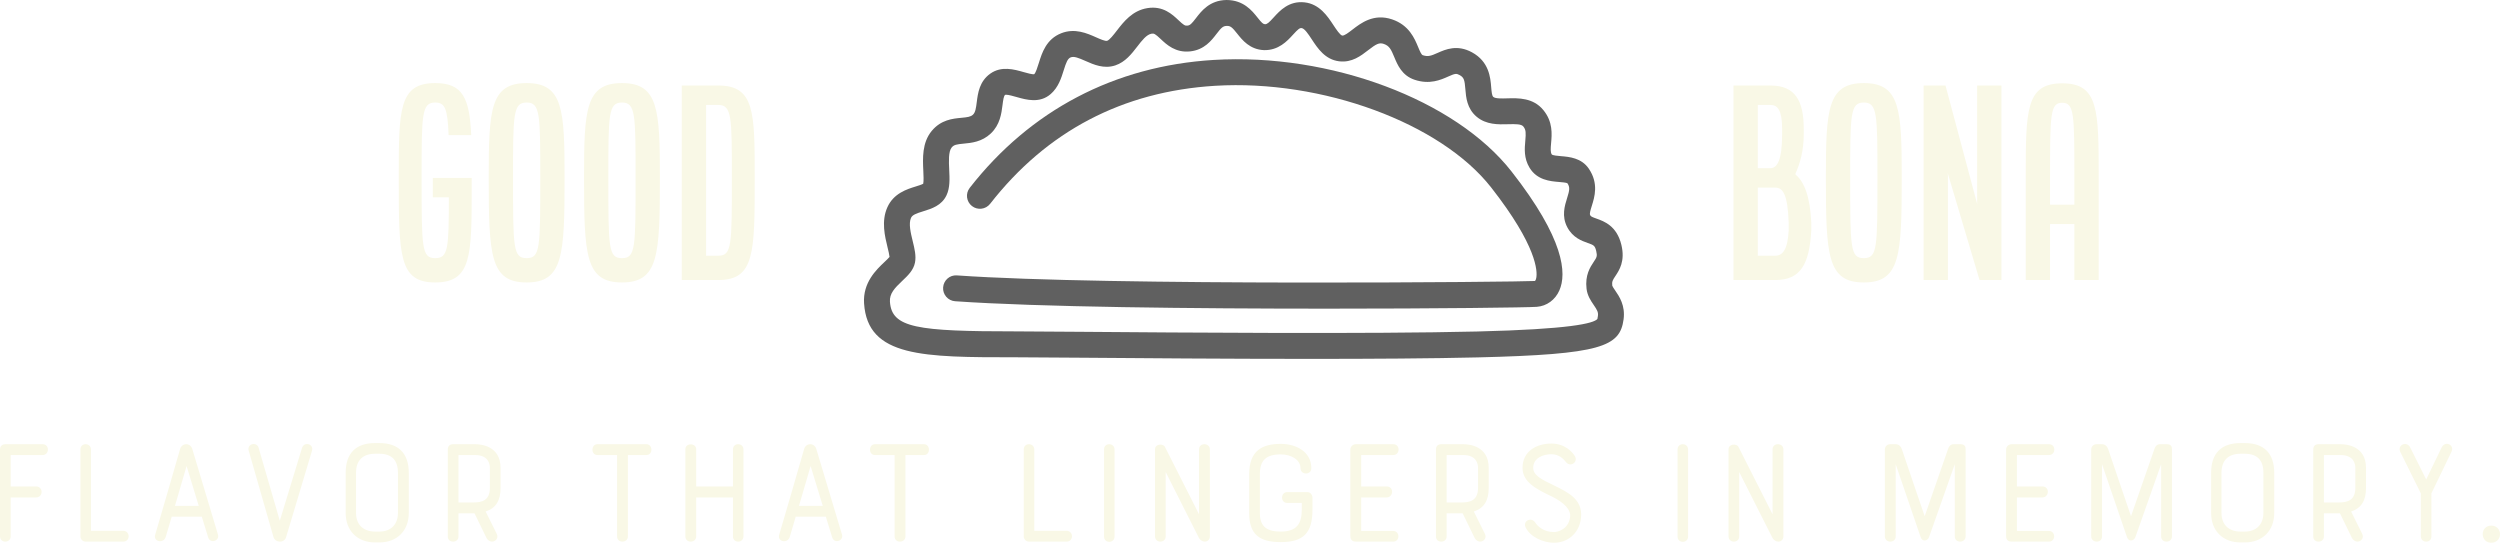
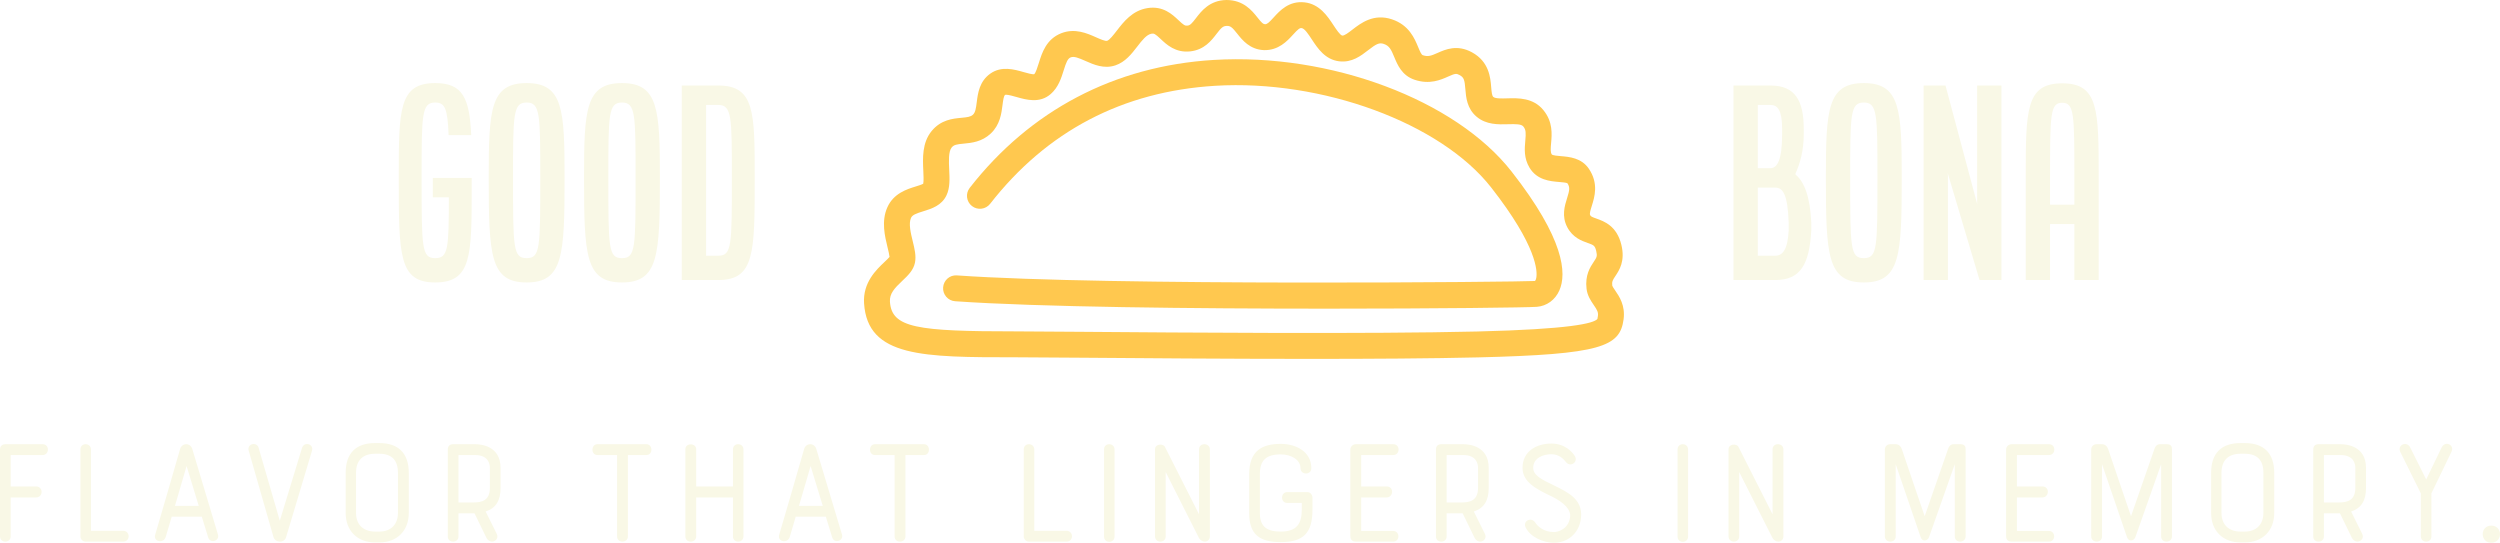
<svg xmlns="http://www.w3.org/2000/svg" width="481" height="104.426" viewBox="0 0 451.403 98" class="looka-1j8o68f">
  <defs id="SvgjsDefs16348" />
  <g id="SvgjsG16349" featurekey="sloganFeature-0" transform="matrix(1.461039,0,0,1.461039,-3.711038,69.4513)" fill="#f9f8e6">
    <path d="M2.54 18.76 l0 -10.76 c0 -0.48 0.38 -0.64 0.66 -0.64 l4.6 0 c0.44 0 0.66 0.32 0.66 0.66 s-0.22 0.68 -0.66 0.68 l-3.94 0 l0 3.88 l3.14 0 c0.44 0 0.68 0.34 0.68 0.68 s-0.24 0.68 -0.68 0.68 l-3.14 0 l0 4.82 c0 0.42 -0.34 0.64 -0.66 0.64 c-0.34 0 -0.66 -0.22 -0.66 -0.64 z M12.48 18.76 l0 -10.76 c0 -0.42 0.32 -0.64 0.64 -0.64 s0.66 0.22 0.66 0.64 l0 10.06 l3.98 0 c0.44 0 0.68 0.34 0.68 0.68 s-0.24 0.66 -0.68 0.66 l-4.62 0 c-0.4 0 -0.66 -0.32 -0.66 -0.64 z M28.26 18.86 l-0.78 -2.54 l-3.72 0 l-0.74 2.5 c-0.26 0.86 -1.58 0.6 -1.3 -0.28 c1.04 -3.5 2.06 -7.06 3.08 -10.6 c0.12 -0.38 0.44 -0.58 0.76 -0.58 c0.3 0 0.62 0.2 0.74 0.58 l3.18 10.6 c0.22 0.76 -0.96 1.18 -1.22 0.32 z M25.6 10.06 l-1.44 4.92 l2.94 0 c-0.5 -1.68 -0.96 -3.12 -1.5 -4.92 z M34.5 7.8 l2.62 9.02 l2.74 -8.98 c0.26 -0.86 1.48 -0.52 1.24 0.32 l-3.2 10.68 c-0.1 0.36 -0.42 0.56 -0.76 0.56 s-0.7 -0.2 -0.8 -0.56 l-3.06 -10.66 c-0.26 -0.9 1 -1.16 1.22 -0.38 z M45.26 15.86 l0 -4.96 c0 -2.4 1.24 -3.68 3.64 -3.68 l0.52 0 c2.38 0 3.64 1.28 3.64 3.68 l0 4.96 c0 2.2 -1.46 3.64 -3.64 3.64 l-0.52 0 c-2.22 0 -3.64 -1.46 -3.64 -3.64 z M48.9 18.16 l0.52 0 c1.44 0 2.3 -0.9 2.3 -2.3 l0 -4.96 c0 -1.56 -0.76 -2.36 -2.3 -2.36 l-0.52 0 c-1.52 0 -2.36 0.82 -2.36 2.36 l0 4.96 c0 1.46 0.92 2.3 2.36 2.3 z M59.2 15.9 l0 2.86 c0 0.44 -0.34 0.64 -0.66 0.64 c-0.34 0 -0.66 -0.2 -0.66 -0.64 l0 -10.74 c0 -0.4 0.22 -0.66 0.66 -0.66 l2.7 0 c0.76 0 3.16 0.22 3.16 2.92 l0 2.5 c0 1.52 -0.56 2.48 -1.84 2.9 l1.36 2.74 c0.28 0.54 -0.14 0.98 -0.58 0.98 c-0.24 0 -0.54 -0.16 -0.7 -0.5 l-1.46 -3 l-1.98 0 z M63.08 12.78 l0 -2.5 c0 -0.48 -0.18 -1.58 -1.84 -1.58 l-2.04 0 l0 5.86 l1.86 0 c0.98 0 2.02 -0.22 2.02 -1.78 z M76.38 7.36 l6.04 0 c0.42 0 0.62 0.34 0.62 0.68 s-0.2 0.66 -0.62 0.66 l-2.28 0 l0 10.06 c0 0.42 -0.34 0.64 -0.68 0.64 s-0.66 -0.22 -0.66 -0.64 l0 -10.06 l-2.42 0 c-0.42 0 -0.62 -0.32 -0.62 -0.66 s0.2 -0.68 0.62 -0.68 z M87.24 18.76 l0 -10.76 c0 -0.42 0.32 -0.62 0.66 -0.62 s0.68 0.2 0.68 0.62 l0 4.58 l4.54 0 l0 -4.58 c0 -0.42 0.32 -0.64 0.64 -0.64 s0.66 0.22 0.66 0.64 l0 10.76 c0 0.42 -0.34 0.64 -0.66 0.64 s-0.64 -0.22 -0.64 -0.64 l0 -4.82 l-4.54 0 l0 4.82 c0 0.42 -0.34 0.64 -0.68 0.64 s-0.66 -0.22 -0.66 -0.64 z M105.38 18.86 l-0.78 -2.54 l-3.72 0 l-0.74 2.5 c-0.26 0.86 -1.58 0.6 -1.3 -0.28 c1.04 -3.5 2.06 -7.06 3.08 -10.6 c0.12 -0.38 0.44 -0.58 0.76 -0.58 c0.3 0 0.62 0.2 0.74 0.58 l3.18 10.6 c0.22 0.76 -0.96 1.18 -1.22 0.32 z M102.72 10.06 l-1.44 4.92 l2.94 0 c-0.5 -1.68 -0.96 -3.12 -1.5 -4.92 z M110.68 7.36 l6.04 0 c0.42 0 0.62 0.34 0.62 0.68 s-0.2 0.66 -0.62 0.66 l-2.28 0 l0 10.06 c0 0.42 -0.34 0.64 -0.68 0.64 s-0.66 -0.22 -0.66 -0.64 l0 -10.06 l-2.42 0 c-0.42 0 -0.62 -0.32 -0.62 -0.66 s0.2 -0.68 0.62 -0.68 z M129.06 18.76 l0 -10.76 c0 -0.42 0.32 -0.64 0.64 -0.64 s0.66 0.22 0.66 0.64 l0 10.06 l3.98 0 c0.44 0 0.68 0.34 0.68 0.68 s-0.24 0.66 -0.68 0.66 l-4.62 0 c-0.4 0 -0.66 -0.32 -0.66 -0.64 z M138.98 18.78 l0 -10.78 c0 -0.42 0.32 -0.64 0.64 -0.64 s0.66 0.22 0.66 0.64 l0 10.78 c0 0.86 -1.3 0.86 -1.3 0 z M152.06 8 l0 10.76 c0 0.42 -0.32 0.64 -0.64 0.64 c-0.24 0 -0.56 -0.18 -0.7 -0.44 c-1.5 -2.94 -2.62 -5.2 -4.12 -8.16 l0 7.96 c0 0.42 -0.32 0.64 -0.66 0.64 c-0.32 0 -0.66 -0.22 -0.66 -0.64 l0 -10.76 c0 -0.7 1 -0.74 1.22 -0.32 l4.22 8.34 l0 -8.02 c0 -0.42 0.32 -0.64 0.66 -0.64 s0.68 0.22 0.68 0.64 z M156.92 15.88 l0 -4.82 c0 -2.88 1.58 -3.74 3.9 -3.74 c1.92 0 3.78 0.98 3.78 3 c0 0.44 -0.32 0.66 -0.66 0.66 s-0.68 -0.22 -0.68 -0.66 c0 -1.02 -1.12 -1.7 -2.44 -1.7 c-1.82 0 -2.58 0.74 -2.58 2.44 l0 4.82 c0 1.74 0.96 2.28 2.58 2.28 c1.92 0 2.6 -0.92 2.6 -2.7 l0 -0.84 l-1.8 0 c-0.42 0 -0.64 -0.32 -0.64 -0.66 s0.22 -0.68 0.64 -0.68 l2.5 0 c0.4 0 0.62 0.4 0.62 0.68 l0 1.5 c0 2.88 -1.12 4 -3.92 4 c-2.64 0 -3.9 -0.96 -3.9 -3.58 z M169.42 18.7 l0 -10.64 c0 -0.46 0.36 -0.7 0.7 -0.7 l4.6 0 c0.44 0 0.66 0.32 0.66 0.66 s-0.22 0.68 -0.66 0.68 l-3.96 0 l0 3.88 l3.14 0 c0.46 0 0.68 0.32 0.68 0.66 s-0.24 0.7 -0.68 0.7 l-3.14 0 l0 4.14 l3.96 0 c0.42 0 0.64 0.34 0.64 0.66 c0 0.34 -0.22 0.66 -0.64 0.66 l-4.6 0 c-0.34 0 -0.7 -0.12 -0.7 -0.7 z M181.32 15.9 l0 2.86 c0 0.44 -0.34 0.64 -0.66 0.64 c-0.34 0 -0.66 -0.2 -0.66 -0.64 l0 -10.74 c0 -0.4 0.22 -0.66 0.66 -0.66 l2.7 0 c0.76 0 3.16 0.22 3.16 2.92 l0 2.5 c0 1.52 -0.56 2.48 -1.84 2.9 l1.36 2.74 c0.28 0.54 -0.14 0.98 -0.58 0.98 c-0.24 0 -0.54 -0.16 -0.7 -0.5 l-1.46 -3 l-1.98 0 z M185.2 12.78 l0 -2.5 c0 -0.48 -0.18 -1.58 -1.84 -1.58 l-2.04 0 l0 5.86 l1.86 0 c0.98 0 2.02 -0.22 2.02 -1.78 z M191.1 17.68 c-0.44 -0.82 0.68 -1.42 1.2 -0.6 c0.26 0.42 1.04 1.14 2.28 1.14 c0.52 0 1.82 -0.38 2 -1.86 c0.12 -0.9 -0.74 -1.78 -2.22 -2.52 c-2.08 -0.98 -3.66 -1.84 -3.66 -3.56 c0 -2.04 1.72 -3 3.56 -3 c1.66 0 2.58 1.02 2.9 1.54 c0.46 0.74 -0.54 1.46 -1.1 0.74 c-0.28 -0.36 -0.82 -0.96 -1.8 -0.96 c-1.1 0 -2.24 0.52 -2.24 1.68 c0 0.92 1.02 1.44 2.54 2.16 c1.78 0.88 3.64 1.74 3.36 4.08 c-0.22 1.84 -1.62 3.02 -3.34 3.02 c-1.3 0 -2.9 -0.7 -3.48 -1.86 z M209.86 18.78 l0 -10.78 c0 -0.42 0.32 -0.64 0.64 -0.64 s0.66 0.22 0.66 0.64 l0 10.78 c0 0.86 -1.3 0.86 -1.3 0 z M222.94 8 l0 10.76 c0 0.42 -0.32 0.64 -0.64 0.64 c-0.24 0 -0.56 -0.18 -0.7 -0.44 c-1.5 -2.94 -2.62 -5.2 -4.12 -8.16 l0 7.96 c0 0.42 -0.32 0.64 -0.66 0.64 c-0.32 0 -0.66 -0.22 -0.66 -0.64 l0 -10.76 c0 -0.7 1 -0.74 1.22 -0.32 l4.22 8.34 l0 -8.02 c0 -0.42 0.32 -0.64 0.66 -0.64 s0.68 0.22 0.68 0.64 z M244.12 18.76 l0 -8.92 l-3.18 9 c-0.18 0.5 -0.84 0.62 -1.04 0 l-3.08 -9 l0 8.92 c0 0.42 -0.32 0.64 -0.66 0.64 s-0.68 -0.22 -0.68 -0.64 l0 -10.74 c0 -0.38 0.28 -0.66 0.68 -0.66 l0.64 0 c0.44 0 0.68 0.32 0.78 0.62 c0.96 2.86 1.84 5.4 2.82 8.28 l2.9 -8.34 c0.1 -0.28 0.28 -0.56 0.7 -0.56 l0.8 0 c0.58 0 0.66 0.32 0.66 0.64 l0 10.76 c0 0.42 -0.34 0.64 -0.68 0.64 s-0.66 -0.22 -0.66 -0.64 z  M250.46 18.7 l0 -10.64 c0 -0.46 0.36 -0.7 0.7 -0.7 l4.6 0 c0.44 0 0.66 0.32 0.66 0.66 s-0.22 0.68 -0.66 0.68 l-3.96 0 l0 3.88 l3.14 0 c0.46 0 0.68 0.32 0.68 0.66 s-0.24 0.7 -0.68 0.7 l-3.14 0 l0 4.14 l3.96 0 c0.42 0 0.64 0.34 0.64 0.66 c0 0.34 -0.22 0.66 -0.64 0.66 l-4.6 0 c-0.34 0 -0.7 -0.12 -0.7 -0.7 z M269.62 18.76 l0 -8.92 l-3.18 9 c-0.18 0.5 -0.84 0.62 -1.04 0 l-3.08 -9 l0 8.92 c0 0.42 -0.32 0.64 -0.66 0.64 s-0.68 -0.22 -0.68 -0.64 l0 -10.74 c0 -0.38 0.28 -0.66 0.68 -0.66 l0.64 0 c0.44 0 0.68 0.32 0.78 0.62 c0.96 2.86 1.84 5.4 2.82 8.28 l2.9 -8.34 c0.1 -0.28 0.28 -0.56 0.7 -0.56 l0.8 0 c0.58 0 0.66 0.32 0.66 0.64 l0 10.76 c0 0.42 -0.34 0.64 -0.68 0.64 s-0.66 -0.22 -0.66 -0.64 z  M275.8 15.86 l0 -4.96 c0 -2.4 1.24 -3.68 3.64 -3.68 l0.52 0 c2.38 0 3.64 1.28 3.64 3.68 l0 4.96 c0 2.2 -1.46 3.64 -3.64 3.64 l-0.52 0 c-2.22 0 -3.64 -1.46 -3.64 -3.64 z M279.44 18.16 l0.52 0 c1.44 0 2.3 -0.9 2.3 -2.3 l0 -4.96 c0 -1.56 -0.76 -2.36 -2.3 -2.36 l-0.52 0 c-1.52 0 -2.36 0.82 -2.36 2.36 l0 4.96 c0 1.46 0.92 2.3 2.36 2.3 z M289.74 15.9 l0 2.86 c0 0.44 -0.34 0.64 -0.66 0.64 c-0.34 0 -0.66 -0.2 -0.66 -0.64 l0 -10.74 c0 -0.4 0.22 -0.66 0.66 -0.66 l2.7 0 c0.76 0 3.16 0.22 3.16 2.92 l0 2.5 c0 1.52 -0.56 2.48 -1.84 2.9 l1.36 2.74 c0.28 0.54 -0.14 0.98 -0.58 0.98 c-0.24 0 -0.54 -0.16 -0.7 -0.5 l-1.46 -3 l-1.98 0 z M293.62 12.78 l0 -2.5 c0 -0.48 -0.18 -1.58 -1.84 -1.58 l-2.04 0 l0 5.86 l1.86 0 c0.98 0 2.02 -0.22 2.02 -1.78 z M305.5 8.3 l-2.48 5.14 l0 5.32 c0 0.44 -0.32 0.64 -0.64 0.64 c-0.34 0 -0.66 -0.22 -0.66 -0.64 l0 -5.32 l-2.54 -5.12 c-0.42 -0.88 0.8 -1.4 1.22 -0.56 l1.98 3.96 l1.9 -3.94 c0.44 -0.92 1.64 -0.34 1.22 0.52 z M310.42 19.54 c-0.6 0 -1.06 -0.44 -1.06 -1.06 s0.46 -1.06 1.06 -1.06 c0.62 0 1.08 0.44 1.08 1.06 s-0.46 1.06 -1.08 1.06 z">
    </path>
  </g>
  <g id="SvgjsG16350" featurekey="nameLeftFeature-0" transform="matrix(1.097561,0,0,1.097561,70.2439,6.658538)" fill="#f9f8e6">
    <path d="M1.6 23.16 c0 -11.16 0 -15.56 6 -15.56 c4.56 0 5.64 2.52 5.92 8.56 l-3.72 0 c-0.16 -4.36 -0.6 -5.36 -2.2 -5.36 c-2.24 0 -2.24 1.96 -2.24 12.36 c0 11.56 0 13.24 2.24 13.24 c2.12 0 2.24 -1.52 2.24 -10 l-2.64 0 l0 -3.2 l6.4 0 l0 1.56 c0 11.2 0 15.64 -6 15.64 s-6 -4.44 -6 -17.24 z M16.4 23.16 c0 -11.16 0.24 -15.56 6.24 -15.56 s6.24 4.4 6.24 15.56 c0 12.8 -0.24 17.24 -6.24 17.24 s-6.24 -4.44 -6.24 -17.24 z M20.4 23.16 c0 11.56 0 13.24 2.24 13.24 s2.24 -1.68 2.24 -13.24 c0 -10.4 0 -12.36 -2.24 -12.36 s-2.24 1.96 -2.24 12.36 z M32.08 23.16 c0 -11.16 0.24 -15.56 6.24 -15.56 s6.24 4.4 6.24 15.56 c0 12.8 -0.24 17.24 -6.24 17.24 s-6.24 -4.44 -6.24 -17.24 z M36.08 23.16 c0 11.56 0 13.24 2.24 13.24 s2.24 -1.68 2.24 -13.24 c0 -10.4 0 -12.36 -2.24 -12.36 s-2.24 1.96 -2.24 12.36 z M48.16 40 l0 -32 l6 0 c6 0 6 4.4 6 15.16 c0 12.4 0 16.84 -6 16.84 l-6 0 z M52.16 36 l2 0 c2.24 0 2.24 -1.68 2.24 -12.84 c0 -10 0 -11.96 -2.24 -11.96 l-2 0 l0 24.8 z">
    </path>
  </g>
-   <g id="SvgjsG16351" featurekey="inlineSymbolFeature-0" transform="matrix(1.559266,0,0,1.559266,146.6471,-45.56332)" fill="#606060">
+   <g id="SvgjsG16351" featurekey="inlineSymbolFeature-0" transform="matrix(1.559266,0,0,1.559266,146.6471,-45.56332)" fill="#FFC84F">
    <path d="M92.979,62.846c-0.122-0.178-0.307-0.447-0.329-0.536c-0.059-0.492,0.054-0.662,0.356-1.117  c0.459-0.69,1.153-1.732,0.7-3.615c-0.532-2.211-2.01-2.734-2.894-3.047c-0.541-0.191-0.642-0.247-0.72-0.397  c-0.087-0.166,0.013-0.515,0.187-1.07c0.324-1.033,0.813-2.594-0.338-4.3c-0.852-1.263-2.278-1.381-3.222-1.46  c-0.375-0.031-1.003-0.083-1.08-0.209c-0.157-0.257-0.13-0.662-0.072-1.301c0.093-1.037,0.221-2.458-0.892-3.821  c-1.183-1.448-2.911-1.398-4.181-1.363c-0.646,0.019-1.378,0.04-1.619-0.165c-0.154-0.129-0.197-0.533-0.246-1.135  c-0.089-1.103-0.238-2.948-2.227-4.032c-1.718-0.935-3.075-0.331-3.975,0.069c-0.75,0.333-1.108,0.472-1.722,0.265  c-0.155-0.052-0.311-0.403-0.53-0.933c-0.421-1.016-1.059-2.552-3.027-3.216c-2.126-0.716-3.616,0.437-4.603,1.2  c-0.429,0.332-0.91,0.699-1.154,0.679c-0.253-0.03-0.722-0.744-1.033-1.215c-0.678-1.03-1.606-2.44-3.342-2.634  c-1.804-0.199-2.864,0.966-3.567,1.738c-0.55,0.605-0.77,0.805-1.014,0.795c-0.214-0.008-0.368-0.146-0.867-0.775  c-0.651-0.821-1.633-2.027-3.595-2.03c-1.943,0.032-2.896,1.273-3.527,2.095c-0.503,0.656-0.684,0.838-0.992,0.873  c-0.284,0.031-0.438-0.064-1.041-0.634c-0.711-0.671-1.781-1.683-3.587-1.396c-1.752,0.283-2.752,1.579-3.556,2.62  c-0.369,0.477-0.827,1.071-1.114,1.167c-0.211,0.07-0.836-0.208-1.291-0.41c-1.033-0.458-2.447-1.085-4.019-0.468  c-1.735,0.681-2.229,2.263-2.59,3.417c-0.176,0.562-0.357,1.143-0.544,1.327c-0.2,0.05-0.849-0.136-1.236-0.246  c-1.083-0.31-2.567-0.733-3.857,0.186c-1.257,0.898-1.43,2.271-1.557,3.273c-0.094,0.744-0.165,1.213-0.44,1.473  c-0.269,0.253-0.646,0.299-1.345,0.365c-0.995,0.093-2.358,0.221-3.433,1.519c-1.13,1.364-1.043,3.172-0.974,4.625  c0.023,0.489,0.058,1.21-0.012,1.492c-0.165,0.099-0.58,0.228-0.863,0.315c-1.024,0.317-2.573,0.795-3.295,2.426  c-0.709,1.599-0.283,3.347,0.028,4.624c0.087,0.357,0.214,0.877,0.232,1.107c-0.12,0.148-0.384,0.398-0.585,0.588  c-0.943,0.891-2.522,2.383-2.366,4.792c0.406,6.243,6.863,6.243,17.56,6.243c1.362,0,4.072,0.022,7.635,0.05  c6.713,0.054,16.763,0.135,26.482,0.135c7.121,0,14.065-0.043,19.387-0.172c14.307-0.347,16.457-1.247,16.886-4.391  C94.18,64.597,93.458,63.543,92.979,62.846z M90.987,65.811c-0.011,0.083-0.041,0.302-0.06,0.347  c-0.438,0.518-3.209,1.19-13.925,1.45c-12.539,0.304-34.158,0.129-45.772,0.037c-3.574-0.029-6.292-0.051-7.659-0.051  c-11.459,0-14.369-0.405-14.566-3.437c0,0,0,0,0,0c-0.061-0.933,0.527-1.563,1.432-2.417c0.635-0.6,1.291-1.22,1.468-2.108  c0.155-0.773-0.047-1.602-0.261-2.479c-0.232-0.953-0.496-2.032-0.201-2.697c0.153-0.346,0.577-0.509,1.439-0.776  c0.941-0.291,2.112-0.652,2.674-1.846c0.413-0.877,0.364-1.894,0.312-2.971c-0.045-0.935-0.101-2.099,0.287-2.566  c0.259-0.313,0.572-0.368,1.402-0.445c0.883-0.083,2.093-0.196,3.125-1.171c1.072-1.012,1.237-2.323,1.357-3.28  c0.082-0.647,0.148-1.081,0.307-1.197c0.027-0.009,0.064-0.013,0.109-0.013c0.282,0,0.864,0.166,1.197,0.261  c1.14,0.325,2.701,0.772,3.979-0.35c0.88-0.772,1.218-1.852,1.489-2.72c0.296-0.949,0.464-1.379,0.823-1.52  c0.378-0.148,0.897,0.058,1.705,0.417c0.956,0.423,2.144,0.952,3.457,0.513c1.154-0.384,1.89-1.338,2.54-2.18  c0.555-0.719,1.079-1.397,1.66-1.491c0.275-0.044,0.405,0.007,1.049,0.615c0.685,0.646,1.719,1.624,3.431,1.434  c1.623-0.18,2.442-1.248,3.041-2.028c0.559-0.729,0.75-0.915,1.196-0.921c0.418-0.012,0.625,0.174,1.195,0.894  c0.583,0.736,1.464,1.847,3.103,1.91c1.673,0.044,2.683-1.042,3.349-1.775c0.597-0.657,0.789-0.806,1.014-0.775  c0.337,0.038,0.78,0.709,1.17,1.302c0.688,1.046,1.545,2.348,3.181,2.544c1.467,0.175,2.508-0.635,3.348-1.286  c0.948-0.734,1.28-0.906,1.808-0.729c0.649,0.219,0.853,0.649,1.215,1.522c0.374,0.901,0.886,2.135,2.343,2.626  c1.751,0.591,3.044,0.014,3.9-0.368c0.81-0.361,0.945-0.378,1.319-0.175c0.512,0.279,0.585,0.56,0.672,1.639  c0.077,0.946,0.182,2.242,1.304,3.188c1.116,0.94,2.514,0.901,3.637,0.868c0.92-0.026,1.54-0.022,1.771,0.262  c0.311,0.38,0.309,0.756,0.228,1.655c-0.081,0.897-0.181,2.015,0.498,3.13c0.87,1.428,2.389,1.555,3.394,1.639  c0.325,0.027,0.868,0.072,0.984,0.149c0.317,0.469,0.25,0.806-0.038,1.725c-0.275,0.877-0.651,2.079,0.019,3.359  c0.638,1.217,1.684,1.587,2.376,1.833c0.685,0.243,0.827,0.293,0.978,0.922c0.147,0.608,0.057,0.745-0.28,1.25  c-0.41,0.616-1.029,1.546-0.838,3.136c0.096,0.8,0.504,1.396,0.833,1.875C90.91,65.132,91.046,65.378,90.987,65.811z">
    </path>
    <path d="M46.482,36.162c-11.458,0.7-21.222,5.823-28.239,14.814c-0.51,0.653-0.393,1.596,0.26,2.105  c0.654,0.51,1.596,0.393,2.105-0.26c6.564-8.413,15.331-13.011,26.056-13.666c12.376-0.748,26.11,4.304,31.958,11.769  c5.357,6.839,5.359,9.731,5.232,10.454c-0.046,0.263-0.128,0.365-0.172,0.381c-1.405,0.109-49.387,0.594-66.917-0.647  c-0.827-0.07-1.544,0.564-1.602,1.39c-0.059,0.826,0.564,1.544,1.39,1.602c9.521,0.674,27.91,0.86,43.085,0.86  c12.73,0,23.2-0.131,24.274-0.213c1.151-0.089,2.127-0.799,2.612-1.9c0.862-1.957,0.6-5.936-5.542-13.776  C74.478,40.769,59.963,35.34,46.482,36.162z">
    </path>
  </g>
  <g id="SvgjsG16352" featurekey="nameRightFeature-0" transform="matrix(1.097561,0,0,1.097561,301.1463,6.658538)" fill="#f9f8e6">
    <path d="M10.8 40 l0 -32 l6.08 0 c4.12 0 5.48 2.56 5.48 7.16 l0 0.84 c0 2.76 -0.64 4.92 -1.36 6.48 l0 0.16 c1.48 1.24 2.4 3.68 2.6 7.92 l0 1.28 c-0.32 5.64 -1.8 8.16 -5.92 8.16 l-6.88 0 z M14.8 21.6 l2.08 0 c1.12 0 1.92 -1.32 1.92 -5.6 l0 -0.84 c0 -3.08 -0.72 -3.96 -1.92 -3.96 l-2.08 0 l0 10.4 z M14.8 36 l2.88 0 c1.2 0 2.04 -1 2.2 -4.16 l0 -1.28 c-0.16 -4.76 -1 -5.76 -2.2 -5.76 l-2.88 0 l0 11.2 z M26 23.16 c0 -11.16 0.24 -15.56 6.24 -15.56 s6.24 4.4 6.24 15.56 c0 12.8 -0.24 17.24 -6.24 17.24 s-6.24 -4.44 -6.24 -17.24 z M30 23.16 c0 11.56 0 13.24 2.24 13.24 s2.24 -1.68 2.24 -13.24 c0 -10.4 0 -12.36 -2.24 -12.36 s-2.24 1.96 -2.24 12.36 z M42.08 40 l0 -32 l3.6 0 l5.24 19.6 l-0.04 -0.4 l0 -19.2 l4 0 l0 32 l-3.6 0 l-5.24 -17.6 l0.04 0.4 l0 17.2 l-4 0 z M58.88 40 l0 -16.8 c0 -11.16 0 -15.56 6 -15.56 s6 4.4 6 15.56 l0 16.8 l-4 0 l0 -9.2 l-4 0 l0 9.2 l-4 0 z M62.88 27.6 l4 0 l0 -4.4 c0 -10.4 0 -12.36 -2 -12.36 s-2 1.96 -2 12.36 l0 4.4 z">
    </path>
  </g>
</svg>
